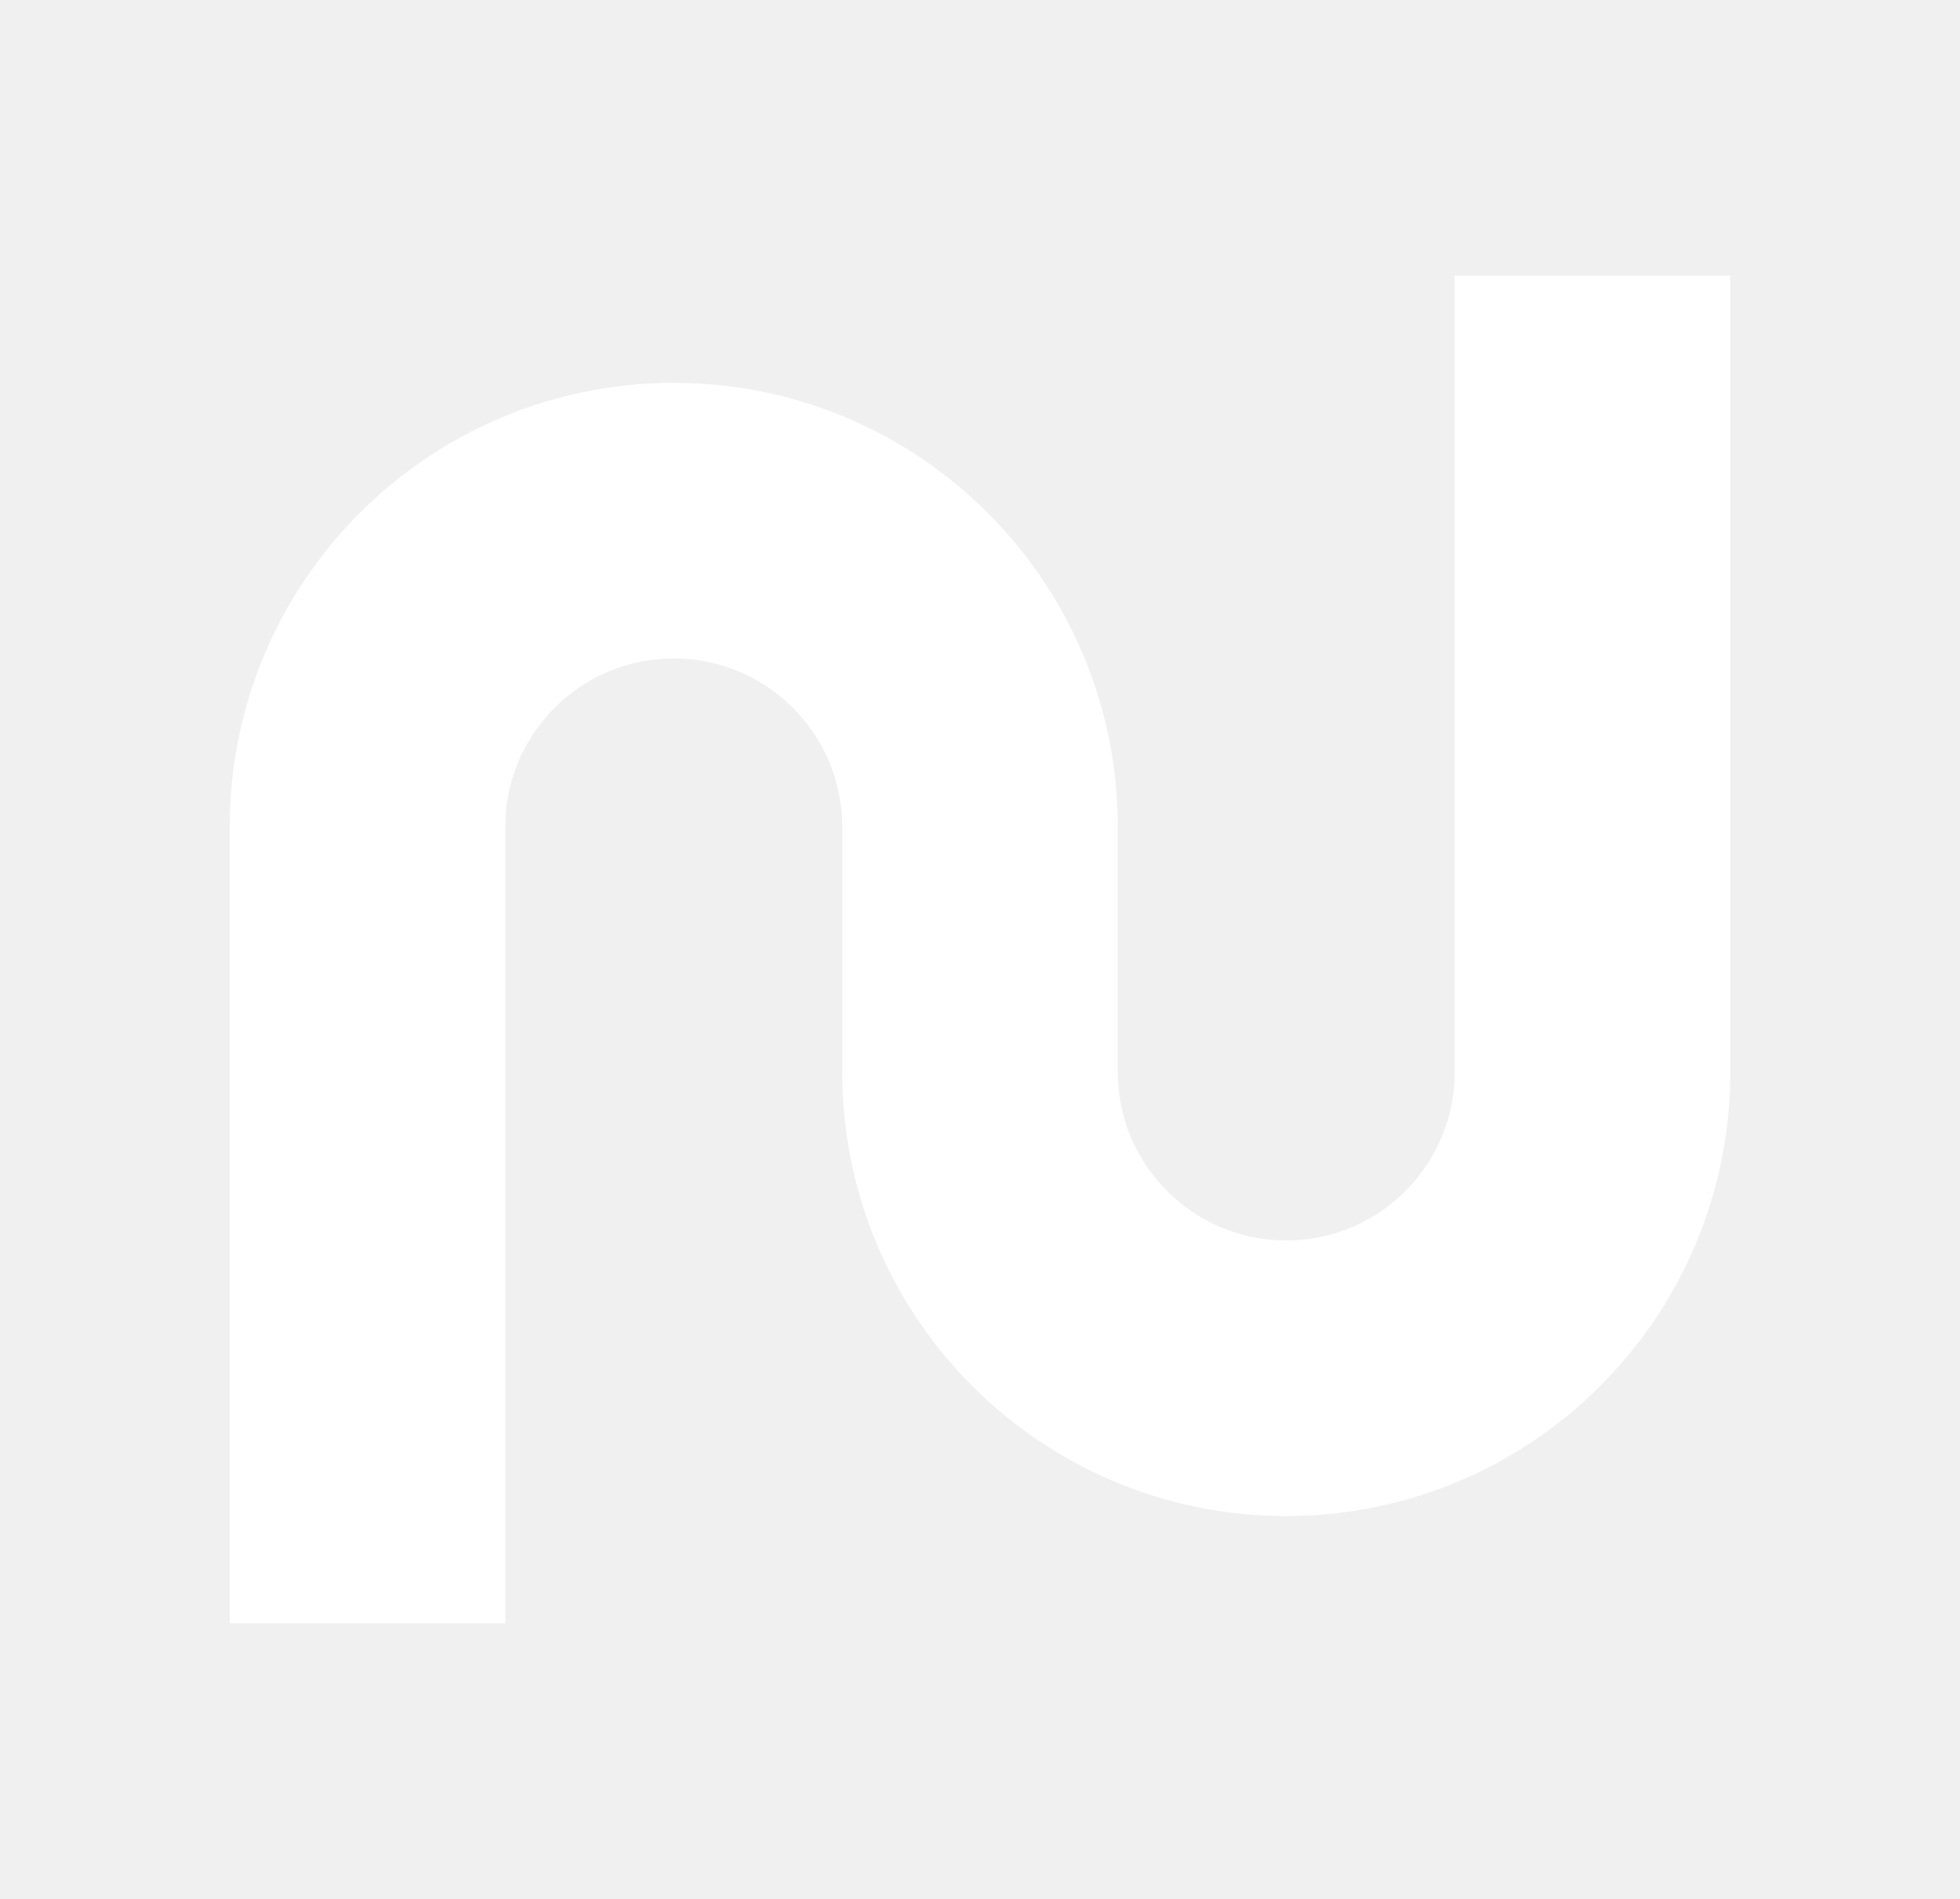
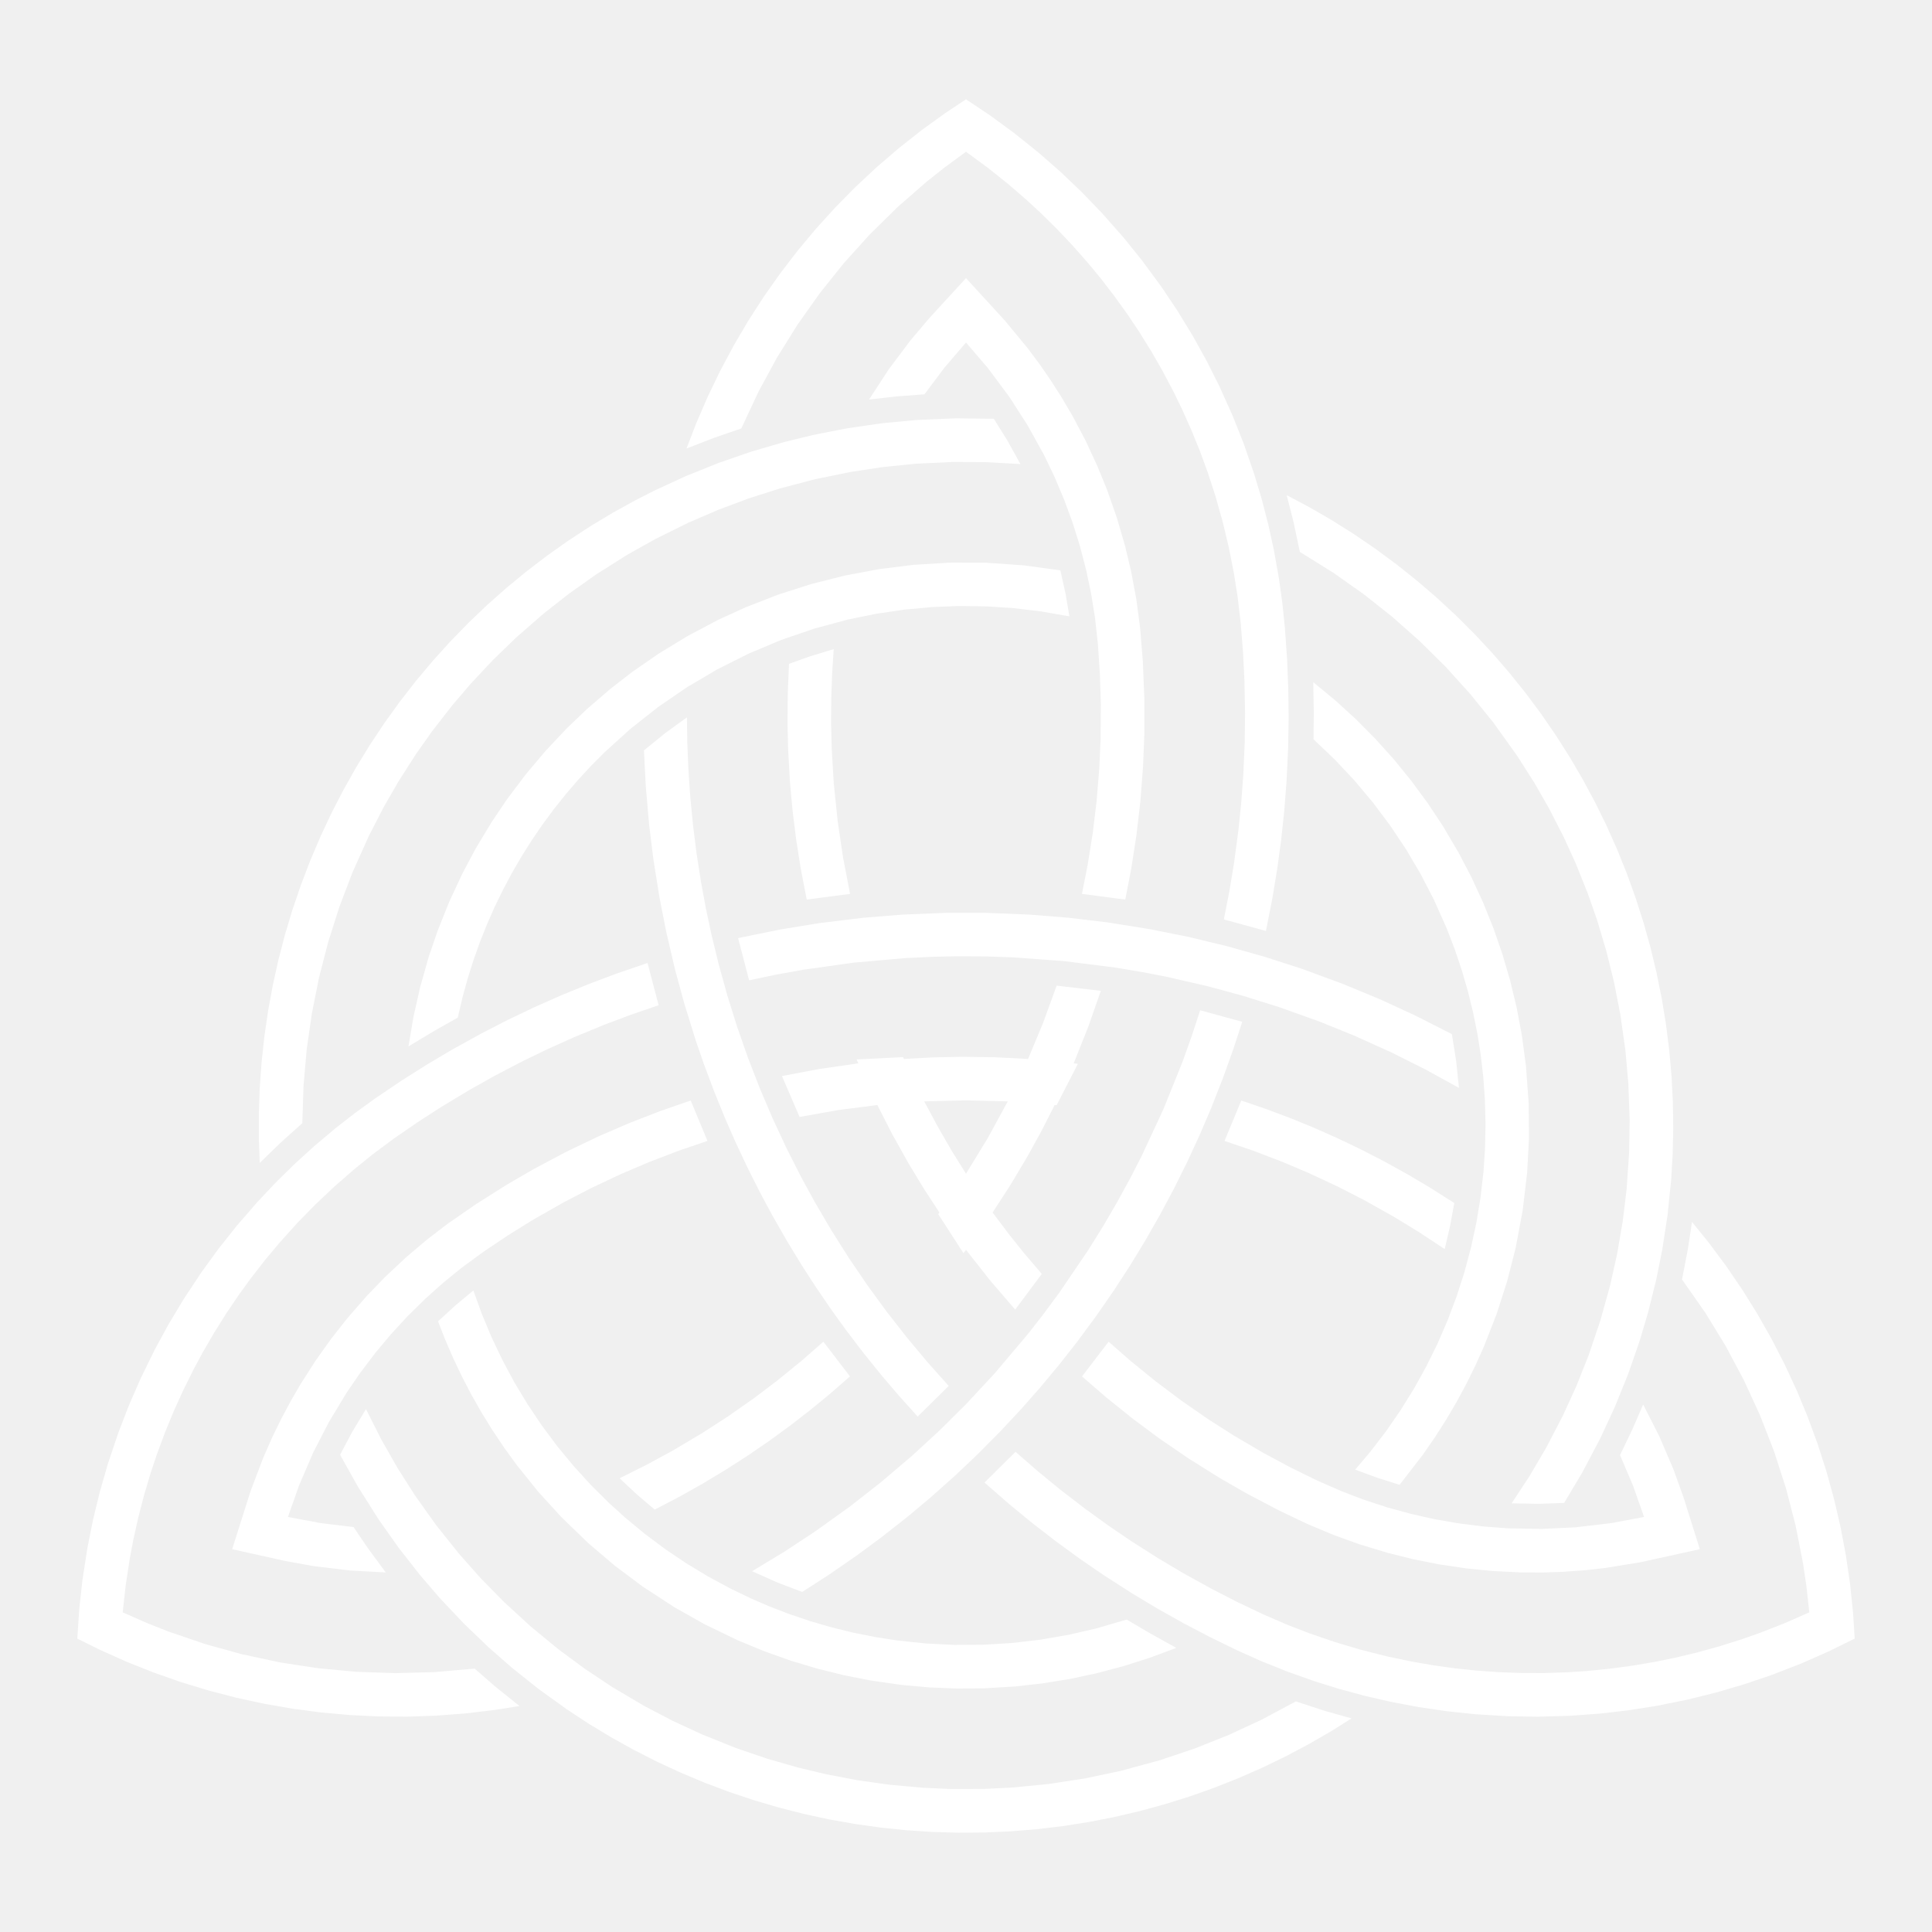
- <svg xmlns="http://www.w3.org/2000/svg" viewBox="0 0 128 124" width="128" height="124">
-   <path d="M24 106 V54 A20 20 0 0 1 64 54 V70 A20 20 0 0 0 104 70 V18" fill="none" stroke="#FFFFFF" stroke-width="18" />
+ <svg xmlns="http://www.w3.org/2000/svg" viewBox="0 0 1024 1024" width="1024" height="1024">
+   <path d="M664.73 251.18 L659.15 235.04 L653.41 220.57 L646.39 204.90 L639.54 191.25 L632.12 177.89 L624.00 164.60 L615.50 151.91 L605.33 138.08 L595.56 125.96 L584.20 113.08 L573.61 102.08 L562.35 91.32 L550.87 81.24 L537.48 70.49 L524.93 61.29 L512.00 52.63 L500.62 60.21 L488.25 69.17 L476.26 78.64 L464.67 88.59 L453.50 99.02 L442.78 109.90 L432.51 121.21 L422.72 132.93 L413.59 144.82 L404.79 157.31 L396.52 170.15 L388.78 183.32 L381.59 196.80 L374.97 210.57 L368.92 224.60 L363.86 237.73 L378.28 232.12 L392.92 227.07 L402.08 207.47 L411.85 189.49 L422.66 172.13 L434.49 155.43 L447.27 139.46 L460.98 124.27 L475.73 109.76 L491.14 96.30 L500.76 88.68 L512.00 80.43 L523.42 88.81 L534.44 97.61 L543.73 105.63 L551.42 112.72 L560.01 121.17 L568.46 130.08 L576.58 139.28 L583.24 147.35 L590.60 156.89 L597.76 166.86 L603.58 175.55 L610.07 185.97 L616.19 196.61 L621.82 207.27 L626.41 216.66 L631.42 227.87 L635.96 239.03 L640.08 250.26 L644.15 262.75 L648.12 276.82 L651.30 290.16 L654.02 303.99 L655.96 316.34 L657.59 330.12 L658.83 345.67 L659.57 360.56 L659.91 378.14 L659.72 393.62 L659.00 410.22 L657.91 425.08 L656.38 440.06 L654.11 457.15 L651.66 472.00 L648.67 487.32 L670.98 493.42 L674.38 476.13 L676.92 460.77 L679.02 445.32 L680.69 429.67 L681.90 414.13 L682.75 396.23 L683.01 380.64 L682.82 365.08 L682.18 349.29 L681.03 332.88 L679.68 319.69 L677.84 306.43 L675.21 291.68 L672.22 278.01 L668.70 264.42ZM568.53 220.58 L562.49 210.30 L556.89 201.55 L550.99 193.00 L544.78 184.67 L532.66 169.98 L512.00 147.42 L492.49 168.69 L482.43 180.58 L471.01 195.82 L460.61 211.77 L475.49 210.08 L489.99 208.98 L500.45 195.02 L512.00 181.54 L523.55 195.02 L534.98 210.37 L544.67 225.46 L553.34 241.14 L558.89 252.67 L564.15 265.16 L568.54 277.14 L572.35 289.32 L575.73 302.29 L578.35 314.82 L580.38 327.45 L581.91 341.43 L582.97 357.27 L583.48 373.12 L583.35 391.63 L582.63 407.48 L581.20 424.82 L579.16 441.67 L576.48 458.43 L573.45 473.78 L596.42 476.79 L599.60 460.29 L602.34 442.65 L604.40 424.92 L605.85 406.16 L606.51 389.49 L606.52 370.02 L605.73 350.57 L604.26 332.59 L602.25 317.49 L599.57 303.10 L596.38 289.62 L592.03 274.66 L586.90 259.94 L581.63 247.00 L575.18 233.15ZM566.49 486.44 L545.58 484.76 L522.46 483.82 L501.51 483.82 L478.39 484.76 L457.51 486.44 L434.54 489.23 L413.86 492.60 L391.20 497.22 L397.04 519.58 L410.86 516.67 L425.38 514.03 L452.43 510.22 L479.65 507.82 L494.54 507.11 L507.11 506.84 L522.01 506.92 L536.76 507.40 L564.01 509.41 L591.11 512.83 L605.81 515.28 L618.16 517.68 L639.80 522.64 L658.98 527.85 L678.09 533.83 L698.99 541.31 L717.56 548.81 L737.79 557.95 L755.70 566.93 L773.28 576.60 L771.80 562.33 L769.53 548.12 L750.24 538.31 L731.20 529.55 L712.03 521.60 L690.35 513.61 L670.59 507.21 L650.45 501.53 L630.28 496.66 L609.91 492.56 L587.10 488.90ZM440.83 396.92 L440.50 383.70 L440.57 370.48 L441.03 357.27 L441.88 344.05 L429.29 347.89 L418.19 351.86 L417.54 367.24 L417.41 383.93 L417.75 397.83 L418.70 414.48 L420.05 429.41 L421.97 444.91 L424.40 460.34 L427.58 476.79 L450.55 473.78 L446.79 454.25 L444.00 435.36 L441.93 415.40ZM542.75 664.15 L534.79 654.21 L526.10 642.66 L535.52 628.12 L544.64 612.83 L552.16 599.14 L558.99 585.69 L560.04 585.80 L571.28 563.87 L569.07 563.59 L576.81 544.21 L583.46 525.17 L560.05 522.41 L552.91 542.04 L544.89 561.27 L527.59 560.38 L509.80 560.12 L494.18 560.45 L479.11 561.27 L478.68 560.30 L454.06 561.53 L454.93 563.59 L434.28 566.58 L414.46 570.33 L423.78 591.99 L444.35 588.35 L465.01 585.69 L472.89 601.12 L481.57 616.65 L489.66 630.01 L497.90 642.66 L497.28 643.51 L510.65 664.21 L512.00 662.43 L524.91 678.82 L538.07 694.11 L552.17 675.21ZM497.32 597.66 L489.87 583.76 L512.00 583.21 L534.13 583.76 L523.54 603.20 L512.00 622.09 L504.77 610.51ZM449.47 328.36 L464.37 325.32 L479.41 323.10 L494.55 321.72 L508.06 321.20 L523.26 321.40 L536.75 322.28 L551.85 324.07 L566.81 326.68 L564.79 314.84 L562.02 302.30 L542.47 299.63 L522.38 298.25 L504.07 298.18 L483.96 299.39 L465.79 301.67 L447.80 305.06 L430.05 309.54 L412.60 315.11 L395.53 321.74 L380.54 328.58 L364.36 337.15 L348.73 346.69 L335.19 356.08 L323.60 365.05 L311.11 375.80 L300.52 385.92 L289.22 397.92 L278.60 410.52 L268.69 423.68 L260.50 435.83 L252.01 449.96 L245.13 462.89 L238.16 477.82 L232.03 493.12 L227.29 506.98 L222.78 522.83 L219.15 538.91 L216.49 554.63 L230.38 546.28 L242.63 539.37 L245.16 528.54 L247.84 518.76 L250.89 509.09 L254.28 499.54 L258.03 490.12 L262.11 480.84 L266.54 471.72 L271.30 462.77 L276.39 454.00 L281.80 445.43 L287.51 437.06 L293.54 428.90 L299.85 420.98 L306.46 413.29 L313.34 405.84 L320.50 398.66 L334.28 386.20 L348.87 374.69 L364.20 364.19 L380.21 354.75 L396.82 346.42 L413.95 339.22 L431.53 333.19ZM377.04 495.13 L374.16 481.62 L371.46 466.96 L369.20 452.38 L367.34 437.60 L365.89 422.76 L364.87 407.89 L364.29 393.84 L364.09 380.23 L352.90 388.32 L341.30 397.72 L342.29 416.95 L344.08 437.41 L346.34 455.64 L349.58 475.92 L353.13 493.94 L357.80 513.94 L362.62 531.66 L368.70 551.28 L372.99 563.73 L378.44 578.28 L384.22 592.51 L389.51 604.60 L396.02 618.51 L403.01 632.38 L409.26 644.01 L416.87 657.34 L424.95 670.61 L432.10 681.68 L440.76 694.36 L448.49 705.06 L457.91 717.41 L467.57 729.35 L476.14 739.40 L486.39 750.81 L502.84 734.57 L491.77 722.18 L480.62 708.84 L469.91 695.14 L459.75 681.22 L449.98 666.84 L440.68 652.14 L431.88 637.15 L424.66 623.93 L416.80 608.42 L409.46 592.66 L402.65 576.66 L396.42 560.59 L390.68 544.17 L385.49 527.58 L380.85 510.82ZM346.89 260.00 L336.65 265.22 L324.57 271.90 L312.75 279.02 L301.20 286.57 L289.93 294.54 L278.97 302.92 L268.32 311.69 L258.00 320.85 L248.02 330.39 L238.41 340.29 L229.16 350.53 L220.30 361.11 L211.83 372.00 L203.77 383.21 L196.12 394.70 L188.91 406.46 L182.13 418.48 L175.80 430.74 L169.93 443.23 L164.52 455.92 L159.58 468.81 L155.11 481.87 L151.13 495.08 L147.64 508.43 L144.65 521.90 L142.15 535.47 L140.15 549.13 L138.66 562.85 L137.67 576.61 L137.19 590.40 L137.22 604.20 L137.67 616.39 L148.22 606.11 L160.24 595.30 L160.86 575.68 L162.54 556.33 L165.30 537.11 L169.10 518.06 L173.96 499.26 L179.84 480.75 L186.74 462.59 L195.57 442.90 L203.49 427.55 L211.03 414.46 L220.32 399.91 L229.03 387.57 L239.63 373.94 L249.44 362.45 L261.24 349.85 L273.65 337.84 L288.29 325.08 L301.88 314.43 L315.97 304.46 L332.39 294.08 L347.45 285.64 L364.86 277.03 L380.72 270.19 L396.89 264.14 L413.34 258.90 L432.12 253.96 L451.15 250.08 L468.23 247.51 L485.41 245.78 L504.81 244.85 L522.07 244.92 L540.84 245.96 L533.85 233.33 L526.74 221.97 L506.63 221.72 L485.95 222.59 L467.64 224.31 L449.43 226.94 L431.37 230.46 L415.72 234.26 L398.06 239.42 L380.67 245.44 L363.61 252.30ZM159.29 733.64 L153.93 742.89 L149.04 752.06 L144.48 761.39 L139.58 772.48 L132.82 790.28 L123.05 821.10 L151.23 827.36 L166.56 830.12 L185.47 832.39 L204.48 833.43 L195.11 820.74 L187.37 809.37 L170.05 807.29 L152.61 804.03 L158.51 787.29 L166.08 769.72 L174.30 753.78 L183.54 738.43 L190.76 727.86 L198.94 717.06 L207.13 707.27 L215.77 697.88 L225.31 688.47 L234.85 679.94 L244.78 671.86 L256.12 663.55 L269.30 654.71 L282.78 646.34 L298.87 637.20 L312.96 629.89 L328.69 622.46 L344.30 615.81 L360.16 609.75 L374.97 604.70 L366.09 583.30 L350.20 588.79 L333.56 595.24 L317.17 602.32 L300.20 610.45 L283.00 619.56 L268.57 627.94 L252.12 638.34 L237.32 648.58 L226.26 657.06 L215.38 666.27 L204.01 676.92 L194.39 686.89 L184.15 698.63 L175.30 709.89 L167.22 721.25ZM136.55 636.95 L125.36 649.85 L115.69 662.05 L106.71 674.41 L97.24 688.73 L89.24 702.09 L81.93 715.51 L74.40 730.93 L68.30 744.94 L62.69 759.46 L57.22 775.73 L52.91 790.70 L49.30 805.54 L46.31 820.52 L43.69 837.49 L42.00 852.97 L40.96 868.49 L53.21 874.55 L67.16 880.79 L81.36 886.44 L95.77 891.50 L110.38 895.95 L125.17 899.81 L140.10 903.04 L155.15 905.66 L170.30 907.65 L185.51 909.02 L200.48 909.74 L215.76 909.86 L231.03 909.34 L246.26 908.19 L261.43 906.42 L275.34 904.23 L262.72 894.10 L251.58 884.40 L230.02 886.27 L209.57 886.79 L189.12 886.11 L168.75 884.22 L148.52 881.13 L128.29 876.80 L108.58 871.34 L89.22 864.72 L77.80 860.20 L65.04 854.59 L66.59 840.51 L68.70 826.57 L70.63 816.29 L73.29 804.31 L76.31 792.64 L79.81 780.87 L83.11 770.95 L87.37 759.44 L92.04 748.08 L97.01 737.10 L102.46 726.10 L107.40 716.89 L113.45 706.46 L119.97 696.06 L126.86 685.90 L133.01 677.45 L140.41 667.93 L148.08 658.76 L157.87 647.90 L167.06 638.51 L177.02 629.09 L187.64 619.82 L197.36 611.96 L208.48 603.66 L221.33 594.81 L233.85 586.72 L248.91 577.64 L262.41 570.07 L277.14 562.39 L290.56 555.90 L304.30 549.73 L320.23 543.16 L334.32 537.86 L349.08 532.79 L343.21 510.41 L326.53 516.12 L311.97 521.60 L297.54 527.50 L283.15 533.88 L269.11 540.59 L255.24 547.71 L239.55 556.37 L226.15 564.33 L212.78 572.78 L199.15 581.98 L188.41 589.74 L177.84 597.97 L166.38 607.62 L156.04 617.05 L146.03 626.89ZM885.73 625.64 L886.54 611.87 L886.85 598.07 L886.66 584.27 L885.95 570.49 L884.74 556.74 L883.02 543.05 L880.80 529.43 L878.08 515.90 L874.87 502.48 L871.16 489.19 L866.96 476.04 L862.29 463.06 L857.14 450.26 L851.52 437.65 L845.44 425.26 L838.91 413.11 L831.94 401.20 L824.53 389.55 L816.70 378.19 L808.46 367.12 L799.81 356.37 L790.78 345.94 L781.37 335.85 L771.59 326.11 L761.46 316.74 L750.99 307.74 L740.20 299.14 L729.10 290.94 L717.70 283.16 L706.03 275.80 L694.09 268.88 L681.97 262.43 L685.60 276.71 L688.95 292.52 L706.83 303.66 L722.70 314.86 L737.92 326.92 L752.46 339.80 L766.27 353.46 L779.29 367.87 L791.51 382.97 L804.08 400.51 L813.35 415.08 L820.86 428.18 L828.75 443.54 L835.02 457.28 L841.47 473.30 L846.46 487.56 L851.40 504.10 L855.53 520.87 L858.83 537.82 L861.54 557.05 L863.05 574.25 L863.75 593.66 L863.47 610.92 L862.14 630.30 L860.06 647.44 L857.14 664.46 L853.39 681.31 L848.19 700.02 L841.97 718.42 L835.59 734.47 L828.43 750.18 L819.47 767.41 L810.72 782.29 L801.19 796.80 L815.62 797.06 L829.02 796.58 L838.54 780.64 L848.20 762.33 L855.93 745.64 L862.83 728.58 L868.89 711.21 L873.48 695.78 L877.92 677.92 L881.07 662.13 L883.85 643.94ZM808.78 564.85 L806.58 548.52 L803.87 534.12 L800.45 519.88 L796.34 505.82 L791.55 491.97 L786.08 478.38 L779.95 465.08 L773.18 452.09 L764.81 437.89 L756.72 425.68 L748.04 413.88 L738.80 402.51 L729.00 391.62 L718.69 381.22 L707.87 371.34 L696.05 361.58 L696.33 377.78 L696.19 391.84 L707.51 402.62 L717.92 413.71 L727.69 425.35 L736.81 437.52 L745.25 450.17 L752.97 463.27 L759.96 476.77 L766.84 492.20 L771.08 503.24 L774.85 514.45 L778.13 525.81 L780.92 537.30 L783.22 548.90 L784.79 558.92 L786.15 570.67 L787.01 582.46 L787.37 595.97 L787.06 609.49 L786.25 621.28 L784.71 634.71 L782.51 648.05 L779.65 661.26 L776.16 674.31 L772.02 687.18 L767.26 699.83 L761.89 712.23 L755.91 724.35 L749.34 736.17 L742.20 747.64 L734.51 758.76 L726.28 769.48 L718.30 778.93 L729.56 783.10 L741.81 786.98 L754.25 770.88 L760.50 761.85 L766.42 752.59 L771.99 743.12 L777.21 733.45 L782.07 723.59 L786.56 713.57 L793.22 696.51 L798.82 679.08 L803.35 661.33 L807.05 641.54 L809.42 621.54 L810.39 603.25 L810.24 584.94ZM757.80 629.38 L745.84 622.30 L733.67 615.57 L721.31 609.21 L708.86 603.25 L696.57 597.80 L684.18 592.73 L671.65 588.01 L657.91 583.30 L649.03 604.70 L663.84 609.75 L679.70 615.81 L693.37 621.60 L708.67 628.72 L722.80 635.94 L738.94 645.00 L752.47 653.28 L765.72 662.05 L768.47 650.28 L770.80 637.63ZM736.30 901.82 L751.49 904.72 L766.89 906.99 L782.09 908.59 L799.22 909.63 L814.79 909.89 L831.95 909.41 L847.48 908.29 L862.66 906.55 L877.75 904.19 L894.58 900.79 L909.69 897.04 L924.35 892.74 L938.82 887.84 L954.83 881.63 L969.08 875.35 L983.04 868.49 L982.16 854.85 L980.59 839.65 L978.38 824.54 L975.56 809.52 L972.11 794.64 L968.06 779.91 L963.39 765.36 L958.13 751.02 L952.40 737.17 L945.99 723.31 L939.00 709.72 L931.47 696.43 L923.38 683.46 L914.77 670.84 L905.65 658.59 L896.80 647.65 L894.59 662.16 L891.51 678.14 L903.90 695.87 L914.59 713.32 L924.22 731.38 L932.77 749.96 L940.21 769.02 L946.57 788.70 L951.70 808.51 L955.64 828.59 L957.44 840.73 L958.96 854.59 L945.99 860.29 L932.86 865.43 L923.00 868.90 L911.29 872.59 L899.46 875.86 L887.74 878.66 L877.49 880.76 L865.39 882.82 L853.45 884.44 L841.23 885.65 L830.80 886.34 L818.53 886.75 L806.48 886.73 L794.21 886.28 L781.96 885.39 L771.56 884.30 L759.63 882.64 L747.85 880.59 L734.99 877.88 L720.82 874.28 L707.68 870.37 L694.34 865.80 L682.68 861.31 L669.93 855.83 L655.84 849.13 L642.58 842.33 L627.18 833.83 L613.88 825.92 L599.86 817.00 L587.53 808.63 L575.32 799.81 L561.66 789.30 L550.02 779.75 L538.25 769.50 L521.81 785.78 L535.09 797.37 L547.12 807.24 L559.45 816.78 L572.17 826.06 L585.02 834.88 L600.10 844.56 L613.62 852.67 L627.22 860.30 L641.04 867.54 L655.82 874.75 L668.18 880.29 L682.08 885.89 L696.40 890.98 L709.42 895.05 L722.97 898.73ZM805.90 833.41 L817.79 833.46 L828.17 833.11 L840.26 832.24 L850.58 831.09 L869.38 828.04 L900.95 821.10 L892.28 793.56 L887.01 778.90 L879.52 761.39 L870.91 744.41 L865.23 757.50 L858.64 771.25 L865.49 787.29 L871.39 804.03 L853.95 807.29 L834.94 809.52 L817.03 810.37 L799.11 810.04 L786.35 809.07 L772.91 807.39 L760.34 805.20 L747.89 802.41 L734.96 798.85 L722.80 794.86 L710.85 790.29 L697.97 784.63 L683.73 777.64 L669.74 770.14 L653.78 760.78 L640.41 752.23 L626.11 742.33 L612.54 732.13 L599.36 721.43 L587.59 711.13 L573.49 729.52 L586.19 740.53 L600.10 751.72 L614.42 762.37 L629.95 773.00 L646.44 783.34 L660.91 791.65 L678.14 800.69 L693.19 807.85 L707.24 813.72 L720.70 818.55 L735.61 823.07 L749.05 826.41 L762.63 829.12 L777.19 831.29 L791.01 832.66ZM530.34 758.51 L540.98 747.12 L551.28 735.45 L561.35 723.35 L570.98 711.09 L580.93 697.61 L590.45 683.86 L598.94 670.79 L607.04 657.50 L614.84 643.83 L622.17 630.10 L629.10 616.17 L635.65 602.02 L641.78 587.72 L648.33 571.04 L653.58 556.36 L658.41 541.58 L636.12 535.46 L631.73 548.88 L626.77 562.77 L616.54 588.11 L605.01 612.88 L599.27 624.07 L592.12 637.15 L584.69 649.89 L576.81 662.54 L561.45 685.14 L552.59 697.12 L544.84 707.03 L527.21 727.90 L512.10 744.16 L498.00 758.16 L483.26 771.72 L466.33 786.09 L450.55 798.42 L432.52 811.37 L415.80 822.39 L398.63 832.78 L412.22 838.84 L425.17 843.77 L439.18 834.75 L453.95 824.55 L466.65 815.20 L480.76 804.12 L492.86 794.00 L506.26 782.07 L517.72 771.23ZM391.04 869.39 L405.15 875.22 L418.96 880.13 L432.98 884.35 L447.20 887.88 L461.58 890.71 L477.89 893.05 L492.48 894.36 L507.12 894.96 L521.77 894.84 L538.22 893.85 L552.77 892.20 L567.23 889.85 L581.56 886.78 L595.71 883.02 L609.67 878.57 L623.46 873.41 L609.29 865.55 L597.18 858.40 L581.09 863.10 L566.27 866.50 L551.29 869.09 L536.19 870.84 L521.01 871.76 L505.81 871.84 L490.62 871.07 L475.50 869.48 L463.81 867.66 L452.22 865.34 L440.73 862.52 L429.37 859.22 L418.17 855.43 L407.14 851.16 L397.84 847.13 L387.19 841.99 L375.29 835.57 L363.73 828.58 L352.52 821.02 L341.70 812.93 L331.29 804.31 L322.53 796.36 L312.95 786.82 L303.86 776.83 L295.26 766.40 L287.19 755.56 L279.66 744.33 L272.68 732.76 L266.29 720.85 L260.48 708.64 L255.29 696.17 L250.89 684.00 L241.65 691.66 L232.17 700.33 L235.79 709.62 L240.14 719.71 L244.86 729.64 L249.94 739.38 L255.37 748.93 L261.16 758.27 L267.28 767.39 L273.73 776.29 L285.20 790.56 L297.53 804.10 L312.02 818.09 L325.98 829.94 L340.64 840.91 L357.51 851.91 L373.46 860.90ZM300.56 906.07 L312.10 913.65 L323.91 920.79 L335.97 927.49 L348.27 933.75 L360.79 939.54 L373.52 944.88 L386.44 949.74 L399.52 954.12 L412.76 958.02 L426.13 961.43 L439.62 964.34 L453.21 966.75 L466.87 968.67 L480.60 970.08 L494.37 970.98 L508.17 971.37 L521.97 971.26 L535.75 970.64 L549.51 969.51 L563.21 967.88 L576.84 965.74 L590.39 963.11 L603.83 959.97 L617.14 956.35 L630.31 952.23 L643.33 947.64 L656.16 942.56 L668.80 937.02 L681.22 931.02 L693.42 924.57 L705.37 917.67 L716.36 910.79 L702.18 906.79 L686.81 901.79 L668.87 911.38 L651.25 919.56 L633.21 926.75 L614.80 932.94 L593.98 938.61 L574.97 942.62 L555.77 945.56 L536.44 947.45 L521.35 948.17 L504.09 948.21 L488.99 947.54 L471.80 945.99 L454.70 943.60 L437.74 940.37 L423.04 936.86 L406.45 932.09 L390.11 926.51 L372.09 919.28 L356.42 912.02 L341.13 904.01 L324.42 894.11 L310.04 884.54 L296.15 874.29 L281.15 861.95 L266.85 848.80 L254.77 836.47 L243.31 823.56 L231.19 808.38 L219.92 792.56 L210.65 777.99 L202.11 762.99 L193.97 746.85 L186.53 759.21 L180.25 771.06 L189.69 787.93 L200.74 805.43 L211.37 820.45 L222.72 834.94 L233.22 847.14 L245.85 860.51 L259.13 873.25 L271.24 883.86 L285.63 895.32ZM360.65 792.99 L372.77 786.17 L384.68 778.99 L396.37 771.47 L407.76 763.66 L418.62 755.74 L429.21 747.55 L439.56 739.06 L450.51 729.52 L436.41 711.13 L424.64 721.43 L411.46 732.13 L399.61 741.08 L385.79 750.76 L372.47 759.39 L356.56 768.85 L342.62 776.42 L328.40 783.51 L337.62 792.13 L347.01 800.12Z" fill="#FFFFFF" fill-rule="evenodd" />
</svg>
